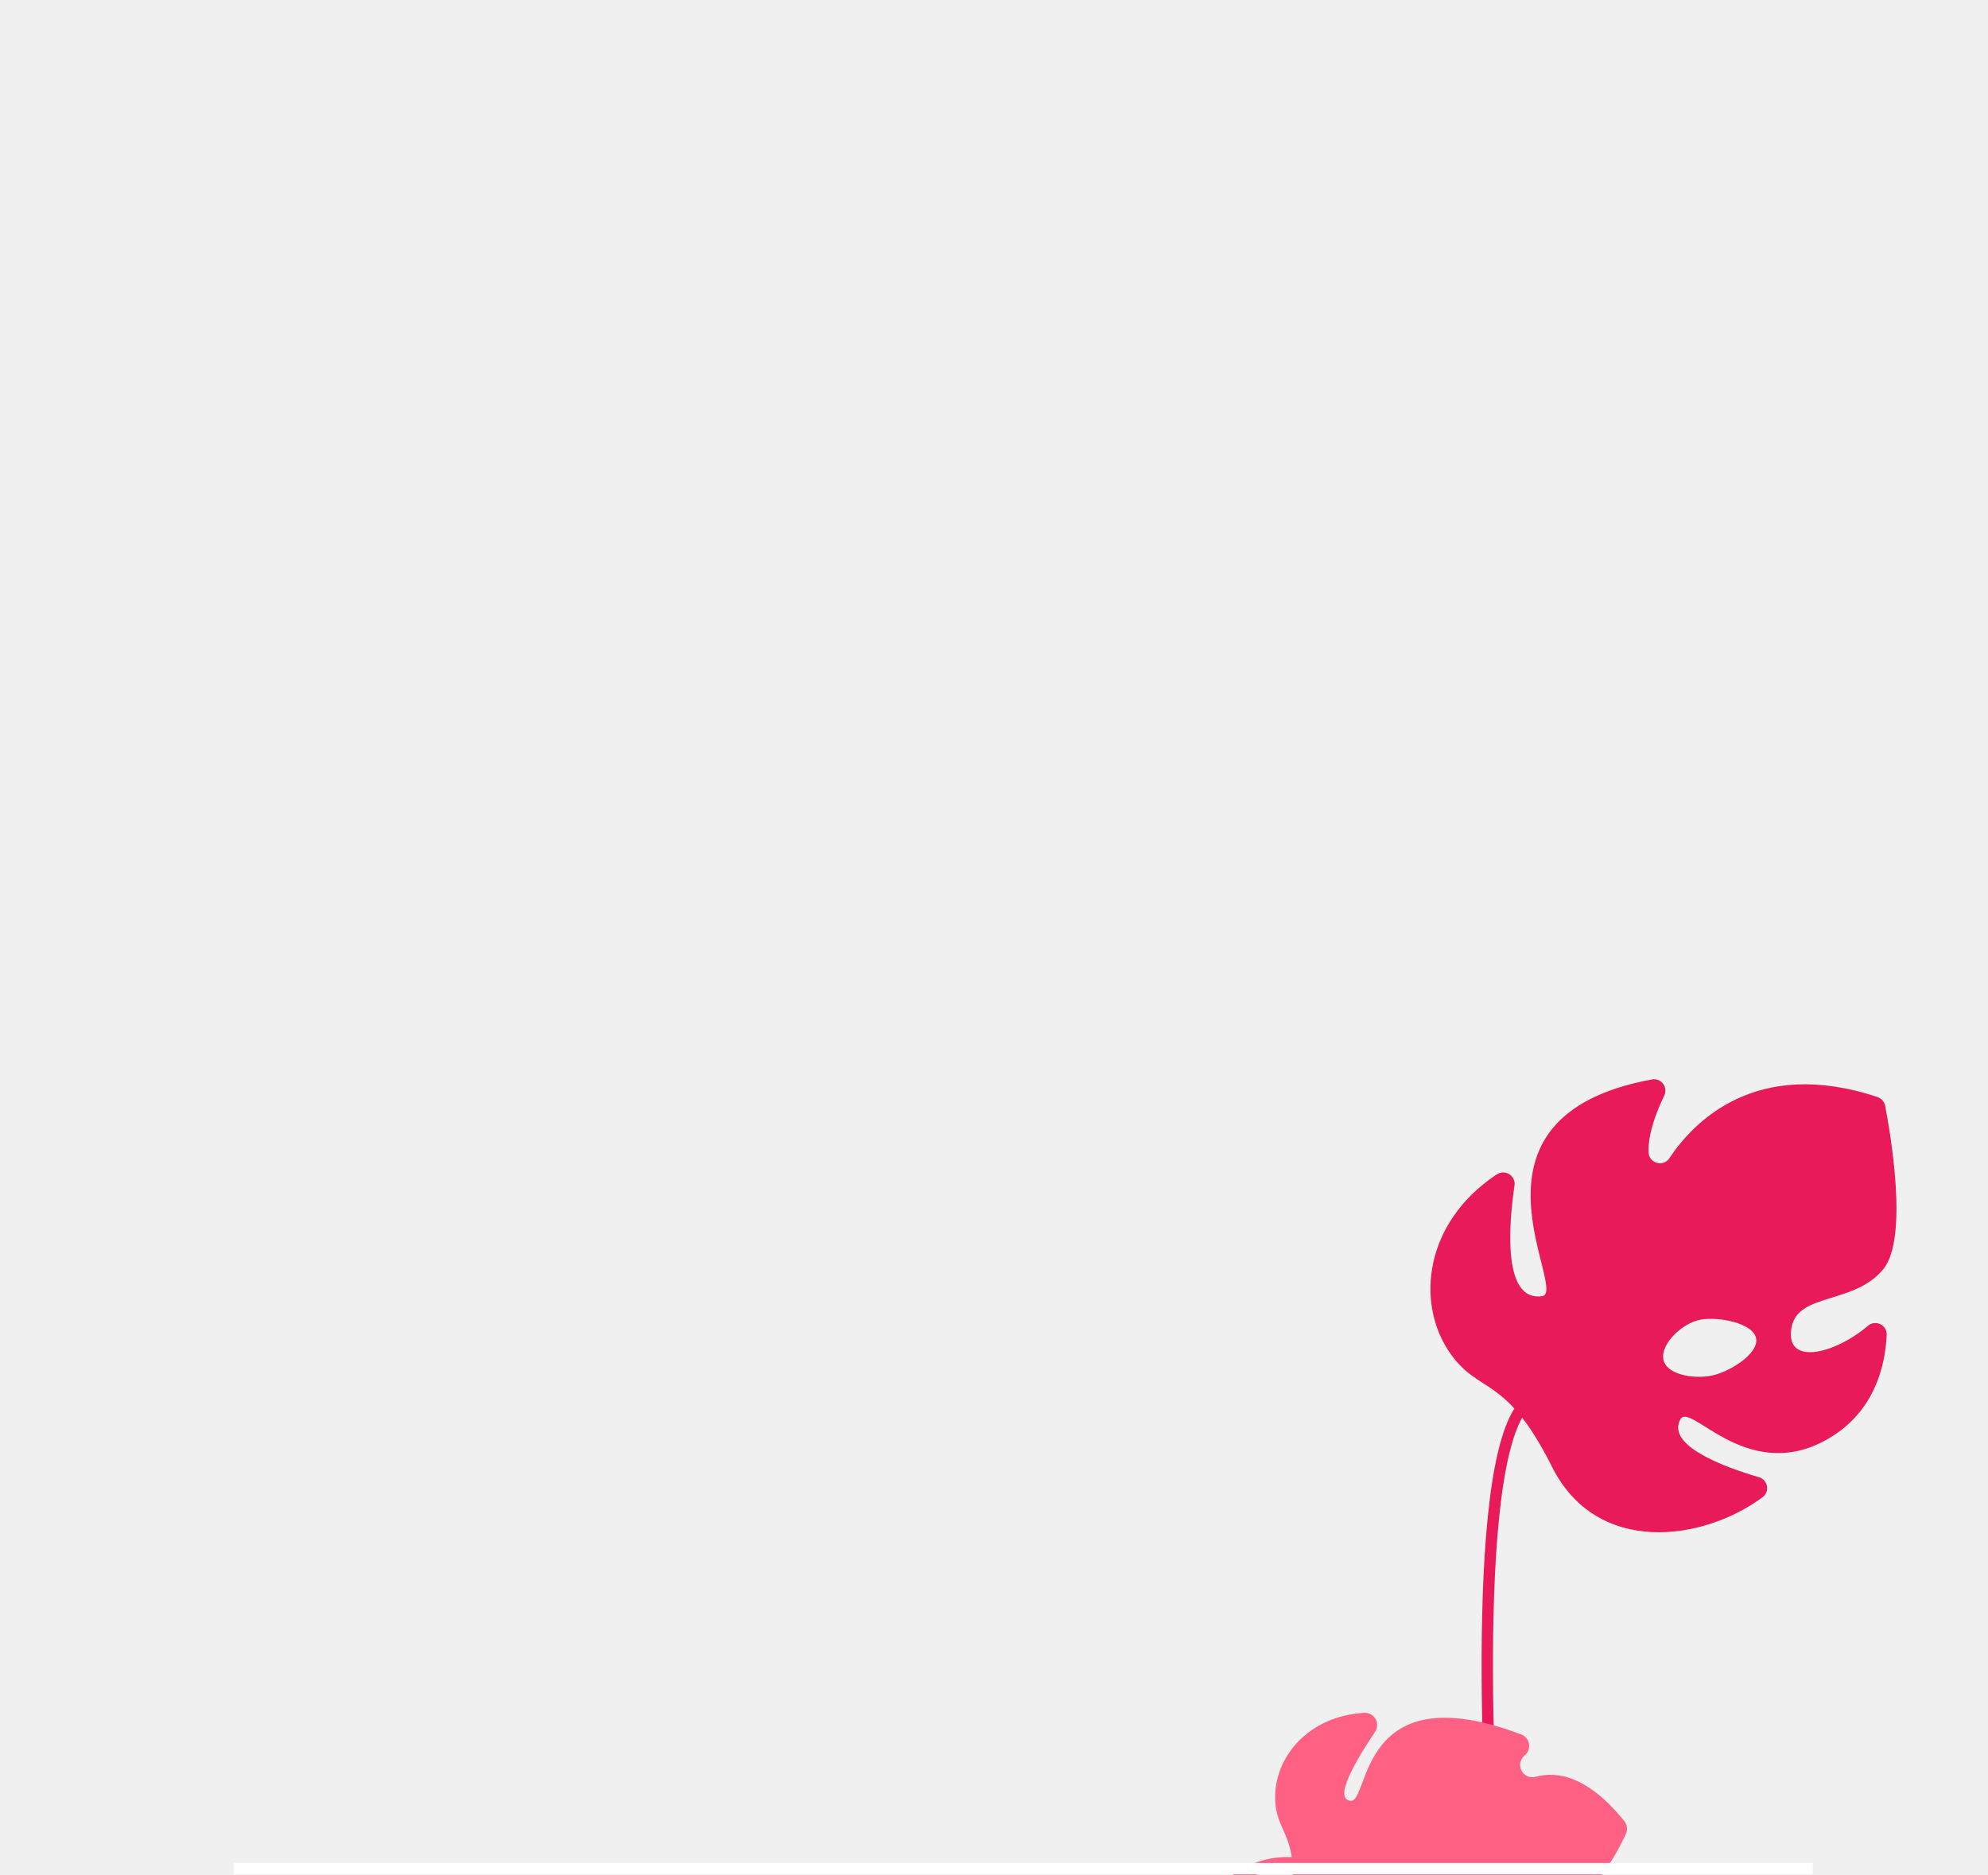
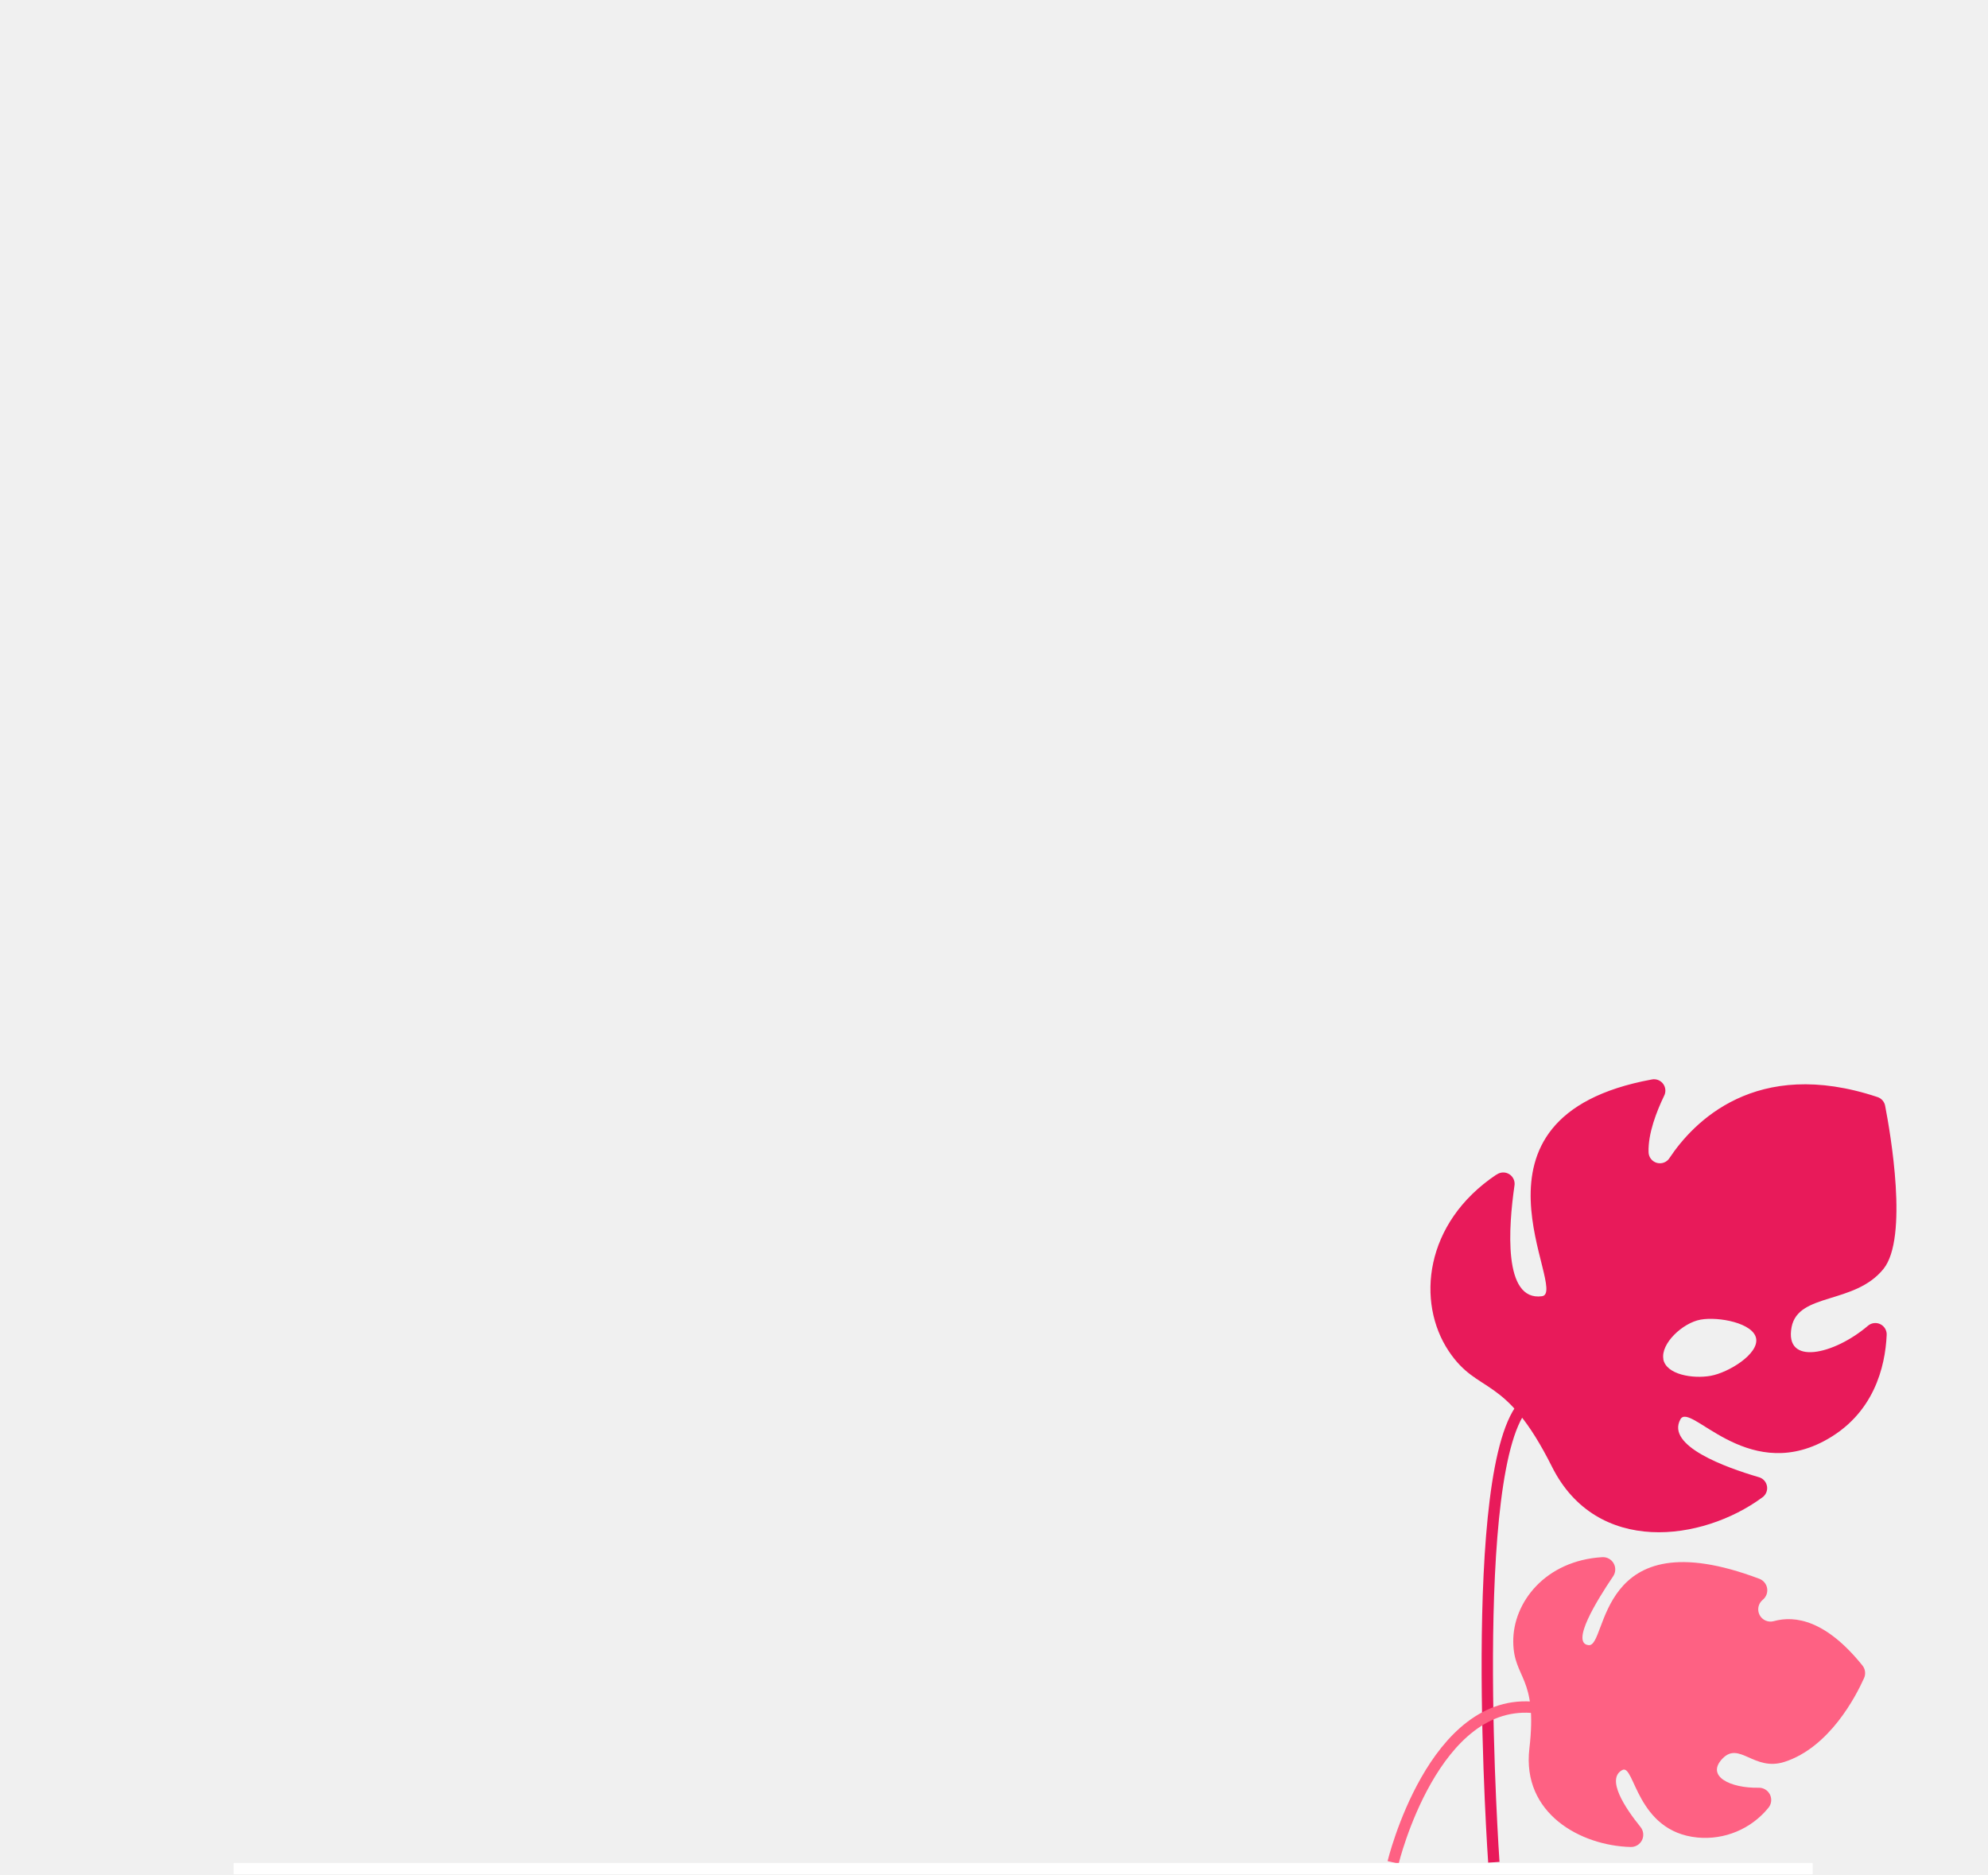
<svg xmlns="http://www.w3.org/2000/svg" viewBox="0 0 350 330" width="350" height="330">
  <defs>
    <path id="path" d="M 179 111 C 203.19 101.76 208.8 95.16 208.42 90.56 C 207.18 75.43 138.73 51.78 96 84 C 93.07 86.21 64.34 108.52 67 138 C 70.54 177.18 126.83 199.15 142.7 205.35 C 196.35 226.29 237.13 214.14 244.48 232.53 C 247.37 239.78 245.26 252.22 223 275" fill="none" stroke="#000" stroke-miterlimit="10" />
  </defs>
  <g id="plant-back">
-     <path id="plant-back-leave" d="M263.47,206.82a2,2,0,0,1,3.15,2c-1,7-2.07,20.33,4.85,19.4,4.94-.66-16.65-31.53,19.32-38.16a2,2,0,0,1,2.18,2.89c-1.32,2.74-2.83,6.61-2.73,9.9a2,2,0,0,0,3.71,1c4.1-6.15,15.1-17.86,36.59-10.7a2,2,0,0,1,1.35,1.54c0.93,4.8,4.13,23.24-.29,28.72-5.09,6.31-15,4.14-16.18,10.25-1.3,6.91,7.51,4.82,13.42-.22a2,2,0,0,1,3.32,1.64c-0.25,5.45-2.18,14-11.12,18.69-13.78,7.21-23.48-7-25.19-3.88-2.59,4.66,7.94,8.47,13.78,10.18a2,2,0,0,1,.61,3.59c-10.52,7.74-29.13,10.28-37-5.41-8.3-16.59-12.93-12.49-18.19-20.38-5.71-8.57-4.33-22.54,8.38-31.05m29.4,32.47c0.5,2.73,5.2,3.51,8.35,2.94s8.47-3.83,8-6.56-6.62-3.9-9.78-3.33-7.05,4.22-6.55,6.95" fill="#e81a5a" style="transform-origin: 267px 249px;">
-       <animateTransform attributeName="transform" type="rotate" calcMode="spline" values="0; -4; -8; -4; 0" keySplines="0.42 0 1.0 1.0;                     0 0 0.58 1.0;                     0.42 0 1.0 1.0;                     0 0 0.58 1.0" dur="1300ms" repeatCount="indefinite" />
+     <path id="plant-back-leave" d="M263.47,206.82a2,2,0,0,1,3.15,2c-1,7-2.07,20.33,4.85,19.4,4.94-.66-16.65-31.53,19.32-38.16a2,2,0,0,1,2.18,2.89c-1.32,2.74-2.83,6.61-2.73,9.9a2,2,0,0,0,3.71,1c4.1-6.15,15.1-17.86,36.59-10.7a2,2,0,0,1,1.35,1.54c0.93,4.8,4.13,23.24-.29,28.72-5.09,6.31-15,4.14-16.18,10.25-1.3,6.91,7.51,4.82,13.42-.22a2,2,0,0,1,3.32,1.64c-0.25,5.45-2.18,14-11.12,18.69-13.78,7.21-23.48-7-25.19-3.88-2.59,4.66,7.94,8.47,13.78,10.18a2,2,0,0,1,.61,3.59c-10.52,7.74-29.13,10.28-37-5.41-8.3-16.59-12.93-12.49-18.19-20.38-5.71-8.57-4.33-22.54,8.38-31.05m29.4,32.47c0.5,2.73,5.2,3.51,8.35,2.94s8.47-3.83,8-6.56-6.62-3.9-9.78-3.33-7.05,4.22-6.55,6.95" fill="#e81a5a">
+       <animateTransform attributeName="transform" type="rotate" calcMode="spline" values="0 267 249; -4 267 249; -8 267 249; -4 267 249; 0 267 249" keySplines="0.42 0 1.0 1.0;                     0 0 0.58 1.0;                     0.42 0 1.0 1.0;                     0 0 0.58 1.0" dur="1300ms" repeatCount="indefinite" />
    </path>
    <path id="plant-back-stem" d="M263,327.88s-4.91-70.27,5.54-80.72" fill="none" stroke="#e81a5a" stroke-miterlimit="10" stroke-width="2" />
  </g>
-   <g id="case" transform="translate(-224 -275) rotate(30) scale(0 0)" style="transform-origin: 223px 276px;">
-     <animateMotion path="M 179 111 C 203.19 101.76 208.8 95.16 208.42 90.56 C 207.18 75.43 138.73 51.78 96 84 C 93.07 86.21 64.34 108.52 67 138 C 70.54 177.18 126.83 199.15 142.7 205.35 C 196.35 226.29 237.13 214.14 244.48 232.53 C 247.37 239.78 245.26 252.22 223 275" calcMode="linear" begin="0ms" keyPoints="0; 0.09; 0.09; 1" keyTimes="0; 0.198; 0.323; 1" dur="2017ms" fill="freeze" />
-     <animateTransform attributeName="transform" type="translate" from="-224 -275" to="-224 -275" dur="2017ms" fill="freeze" />
-     <animateTransform attributeName="transform" type="rotate" calcMode="spline" values="30; 30; -30; 20; 18.29; -6.48; 0" keyTimes="0; 0.323; 0.521; 0.703; 0.785; 0.95; 1" keySplines="0.33, 0, 0.67, 1;                   0.33, 0, 0.67, 1;                   0.33, 0, 0.67, 1;                   0.33, 0, 0.67, 1;                   0.33, 0, 0.67, 1;                   0.17, 0, 0.83, 1" dur="2017ms" fill="freeze" additive="sum" />
+   <g id="case" transform="translate(223 276) scale(0 0) translate(-223 -276)">
+     <animateMotion path="M0,0c24.19,-9.24,29.8,-15.84,29.42,-20.44c-1.24,-15.13,-69.69,-38.78,-112.42,-6.56c-2.93,2.21,-31.66,24.52,-29,54c3.54,39.18,59.83,61.15,75.7,67.35c53.65,20.94,94.43,8.79,101.78,27.18c2.89,7.25,0.78,19.69,-21.48,42.47" calcMode="linear" begin="0ms" keyPoints="0; 0.09; 0.09; 1" keyTimes="0; 0.198; 0.323; 1" dur="2017ms" fill="freeze" />
+     <animateTransform attributeName="transform" type="translate" from="-45 -164" to="-45 -164" dur="2017ms" fill="freeze" />
+     <animateTransform attributeName="transform" type="rotate" calcMode="spline" values="30 223 276; 30 223 276; -30 223 276; 20 223 276; 18.29 223 276; -6.48 223 276; 0 223 276" keyTimes="0; 0.323; 0.521; 0.703; 0.785; 0.95; 1" keySplines="0.33, 0, 0.67, 1;                   0.33, 0, 0.67, 1;                   0.33, 0, 0.67, 1;                   0.33, 0, 0.67, 1;                   0.33, 0, 0.67, 1;                   0.17, 0, 0.83, 1" dur="2017ms" fill="freeze" additive="sum" />
+     <animateTransform attributeName="transform" type="translate" values="223 276; 223 276" keyTimes="0; 1" keySplines="0 0 0.58 1.0" dur="2017ms" fill="freeze" additive="sum" />
    <animateTransform attributeName="transform" type="scale" calcMode="spline" values="0 0; 0 0; 0.2 0.2; 1 1" keyTimes="0; 0.198; 0.323; 1" keySplines="0 0 0.58 1.0;                   0 0 0.58 1.0;                   0 0 0.58 1.0" dur="2017ms" fill="freeze" additive="sum" />
+     <animateTransform attributeName="transform" type="translate" values="-223 -276; -223 -276" keyTimes="0; 1" keySplines="0 0 0.58 1.0" dur="2017ms" fill="freeze" additive="sum" />
    <g id="case-box">
      <path d="M251.89,328.88a3.54,3.54,0,0,0,3.53-3.53v-5.07a3.53,3.53,0,1,0-7.06,0v5.07a3.55,3.55,0,0,0,3.53,3.53" fill="#a67ee5" />
      <path d="M251.89,328.88a3.54,3.54,0,0,0,3.53-3.53v-5.07a3.53,3.53,0,1,0-7.06,0v5.07A3.55,3.55,0,0,0,251.89,328.88Z" fill="none" stroke="#fff" stroke-miterlimit="10" stroke-width="2" />
      <path d="M176.35,328.88a3.54,3.54,0,0,0,3.53-3.53v-5.07a3.53,3.53,0,1,0-7.06,0v5.07a3.54,3.54,0,0,0,3.53,3.53" fill="#a67ee5" />
      <path d="M176.35,328.88a3.54,3.54,0,0,0,3.53-3.53v-5.07a3.53,3.53,0,1,0-7.06,0v5.07A3.54,3.54,0,0,0,176.35,328.88Z" fill="none" stroke="#fff" stroke-miterlimit="10" stroke-width="2" />
      <path d="M170.92,320.29h74.5a11.38,11.38,0,0,0,11.35-11.35V242.86a11.38,11.38,0,0,0-11.35-11.35h-74.5a11.38,11.38,0,0,0-11.35,11.35v66.08a11.38,11.38,0,0,0,11.35,11.35" fill="#a67ee5" />
      <rect x="159.57" y="231.51" width="97.2" height="88.78" rx="11.35" ry="11.35" fill="none" stroke="#fff" stroke-miterlimit="10" stroke-width="2" />
      <path d="M199.26,219.15h32.4a4.09,4.09,0,0,1,4.08,4.08v16a1.19,1.19,0,0,1-1.19,1.19h-2.7a1.19,1.19,0,0,1-1.19-1.19V224.86a1.27,1.27,0,0,0-1.27-1.27H201.53a1.27,1.27,0,0,0-1.27,1.27v14.38a1.19,1.19,0,0,1-1.19,1.19h-2.7a1.19,1.19,0,0,1-1.19-1.19v-16a4.1,4.1,0,0,1,4.09-4.08" fill="#a67ee5" />
      <path d="M199.26,219.15h32.4a4.09,4.09,0,0,1,4.08,4.08v16a1.19,1.19,0,0,1-1.19,1.19h-2.7a1.19,1.19,0,0,1-1.19-1.19V224.86a1.27,1.27,0,0,0-1.27-1.27H201.53a1.27,1.27,0,0,0-1.27,1.27v14.38a1.19,1.19,0,0,1-1.19,1.19h-2.7a1.19,1.19,0,0,1-1.19-1.19v-16A4.1,4.1,0,0,1,199.26,219.15Z" fill="none" stroke="#fff" stroke-miterlimit="10" stroke-width="2" />
      <path d="M185.34,320.29h74.5a11.38,11.38,0,0,0,11.35-11.35V242.86a11.38,11.38,0,0,0-11.35-11.35h-74.5A11.38,11.38,0,0,0,174,242.86v66.08a11.39,11.39,0,0,0,11.35,11.35" fill="#a67ee5" />
      <path d="M185.34,320.29h74.5a11.38,11.38,0,0,0,11.35-11.35V242.86a11.38,11.38,0,0,0-11.35-11.35h-74.5A11.38,11.38,0,0,0,174,242.86v66.08A11.39,11.39,0,0,0,185.34,320.29Z" fill="none" stroke="#fff" stroke-miterlimit="10" stroke-width="2" />
      <line x1="254.22" y1="252.43" x2="190.97" y2="252.43" fill="none" stroke="#fff" stroke-linecap="round" stroke-miterlimit="10" stroke-width="2" />
      <line x1="254.22" y1="275.9" x2="190.97" y2="275.9" fill="none" stroke="#fff" stroke-linecap="round" stroke-miterlimit="10" stroke-width="2" />
      <line x1="254.22" y1="299.38" x2="190.97" y2="299.38" fill="none" stroke="#fff" stroke-linecap="round" stroke-miterlimit="10" stroke-width="2" />
      <path d="M168.12,253.68h0.67v44.46h-0.67a3.53,3.53,0,0,1-3.52-3.51V257.2a3.52,3.52,0,0,1,3.52-3.52" fill="#a67ee5" />
      <path d="M168.12,253.68h0.67v44.46h-0.67a3.53,3.53,0,0,1-3.52-3.51V257.2A3.52,3.52,0,0,1,168.12,253.68Z" fill="none" stroke="#fff" stroke-miterlimit="10" stroke-width="2" />
    </g>
    <g id="case-parachute">
      <line x1="215.46" y1="218.86" x2="159.87" y2="139.03" fill="none" stroke="#fff" stroke-linecap="round" stroke-linejoin="round" stroke-width="2" />
      <line x1="215.46" y1="218.86" x2="196.93" y2="139.03" fill="none" stroke="#fff" stroke-linecap="round" stroke-linejoin="round" stroke-width="2" />
      <line x1="233.99" y1="139.03" x2="215.46" y2="218.86" fill="none" stroke="#fff" stroke-linecap="round" stroke-linejoin="round" stroke-width="2" />
      <line x1="271.04" y1="139.03" x2="215.46" y2="218.86" fill="none" stroke="#fff" stroke-linecap="round" stroke-linejoin="round" stroke-width="2" />
      <g>
        <path d="M215.46,83.44A55.58,55.58,0,0,1,271,139c0-6.76-8.3-12.25-18.53-12.25s-18.31,5.35-18.52,12c0,0.08,0,.17,0,0.26,0-6.76-8.3-12.25-18.53-12.25s-18.54,5.49-18.54,12.25c0-.09,0-0.17,0-0.26-0.22-6.64-8.42-12-18.52-12s-18.52,5.49-18.52,12.25a55.58,55.58,0,0,1,55.59-55.59m0-1.66A57.31,57.31,0,0,0,158.22,139a1.66,1.66,0,1,0,3.32,0c0-5.84,7.57-10.59,16.87-10.59,9.11,0,16.68,4.66,16.86,10.38V139a1.66,1.66,0,0,0,3.32,0c0-5.84,7.57-10.59,16.87-10.59s16.87,4.75,16.87,10.59a1.66,1.66,0,0,0,3.32,0v-0.21c0.18-5.73,7.74-10.39,16.86-10.39,9.3,0,16.87,4.75,16.87,10.59a1.66,1.66,0,1,0,3.32,0,57.3,57.3,0,0,0-57.23-57.25" fill="#fff" />
        <path d="M215.46,83.44c9.92,0,18,20.9,18.54,55.33,0.21-6.65,8.41-12,18.52-12S271,132.27,271,139a55.59,55.59,0,0,0-55.59-55.59" fill="#e81a5a" />
        <path d="M215.45,83.44A55.58,55.58,0,0,0,159.87,139c0-6.76,8.3-12.25,18.52-12.25s18.3,5.35,18.52,12c0.52-34.43,8.61-55.32,18.53-55.32" fill="#fe6183" />
        <path d="M215.46,83.44c-9.93,0-18,20.9-18.54,55.32,0,0.09,0,.17,0,0.26,0-6.76,8.3-12.25,18.53-12.25S234,132.27,234,139c0-.09,0-0.17,0-0.26-0.51-34.43-8.6-55.33-18.52-55.33" fill="#f7396b" />
      </g>
    </g>
  </g>
  <g id="clouds" transform="translate(35 0)" opacity="0">
    <animate attributeType="CSS" attributeName="opacity" from="0" to="1" dur="150ms" fill="freeze" />
    <animateTransform id="cloudsEntering" attributeName="transform" type="translate" calcMode="spline" values="35 0; 0 0" keySplines="0 0 0.58 1.0" dur="400ms" fill="freeze" />
    <animate attributeType="CSS" attributeName="opacity" from="1" to="0" begin="1000ms" dur="300ms" fill="freeze" />
    <animateTransform attributeName="transform" type="translate" calcMode="spline" values="0 0; 0 -70" keySplines="0.42 0 1.0 1.0" begin="1000ms" dur="300ms" fill="freeze" additive="sum" />
    <g id="cloud-left">
      <g id="cloud-left-top">
        <path d="M85.22,67.45H57.86a12.4,12.4,0,1,0-24.8,0H15.13" fill="none" stroke="#fff" stroke-linecap="round" stroke-miterlimit="10" stroke-width="2" />
        <line x1="93.48" y1="67.45" x2="115.68" y2="67.45" fill="none" stroke="#fff" stroke-linecap="round" stroke-miterlimit="10" stroke-width="2" />
      </g>
      <line id="cloud-left-bottom" x1="65.43" y1="77.72" x2="105.21" y2="77.72" fill="none" stroke="#fff" stroke-linecap="round" stroke-miterlimit="10" stroke-width="2" />
    </g>
    <g id="cloud-mid" transform="translate(50 0)">
      <animateTransform attributeName="transform" type="translate" calcMode="spline" values="50 0; 0 0" keySplines="0 0 0.58 1.0" dur="350ms" fill="freeze" />
      <path d="M235.77,119H216.32a35.49,35.49,0,0,0-68-13.69A26.34,26.34,0,0,0,135.43,102a26.72,26.72,0,0,0-24.8,17H95.48a10.49,10.49,0,0,0,0,21h140.3a10.49,10.49,0,0,0,0-21" fill="#fff" />
    </g>
    <g id="cloud-right" transform="translate(70 0)">
      <animateTransform attributeName="transform" type="translate" calcMode="spline" values="70 0; 0 0" keySplines="0 0 0.58 1.0" dur="350ms" fill="freeze" />
      <line id="cloud-right-bottom" x1="272.13" y1="145.27" x2="311.9" y2="145.27" fill="none" stroke="#fff" stroke-linecap="round" stroke-miterlimit="10" stroke-width="2" />
      <line id="cloud-right-top" x1="300.17" y1="135" x2="322.37" y2="135" fill="none" stroke="#fff" stroke-linecap="round" stroke-miterlimit="10" stroke-width="2" />
    </g>
  </g>
-   <g id="plant-front" style="transform-origin: 245px 329px;" transform="rotate(7)">
-     <animateTransform attributeName="transform" type="rotate" calcMode="spline" values="6; 1; -4; -1; 2; 0; 0; 7" keyTimes="0; 0.14; 0.28; 0.42; 0.56; 0.7; 0.84; 1" keySplines="0.42, 0, 1.0,  1.0;                   0, 0, 0.58, 1.0;                   0.42, 0, 1.0,  1.0;                   0, 0, 0.58, 1.0;                   0, 0, 0.58, 1.0;                   0  0  1.0   1.0;                   0, 0, 0.58, 1.0" dur="2000ms" repeatCount="indefinite" />
+   <g id="plant-front" transform="rotate(7 245 329)">
+     <animateTransform attributeName="transform" type="rotate" calcMode="spline" values="6 245 329; 1 245 329; -4 245 329; -1 245 329; 2 245 329; 0 245 329; 0 245 329; 7 245 329" keyTimes="0; 0.14; 0.28; 0.42; 0.56; 0.7; 0.84; 1" keySplines="0.42, 0, 1.0,  1.0;                   0, 0, 0.58, 1.0;                   0.42, 0, 1.0,  1.0;                   0, 0, 0.58, 1.0;                   0, 0, 0.58, 1.0;                   0  0  1.0   1.0;                   0, 0, 0.58, 1.0" dur="2000ms" repeatCount="indefinite" />
    <path id="plant-front-leave" d="M322.92,283.4a2.14,2.14,0,0,1,.55,2.17c-1.06,3.43-4.58,12.85-12.1,16.34-5.13,2.38-8.33-2.7-10.92.77s2.1,5,6.92,4.31a2.16,2.16,0,0,1,2.14,3.34A14.34,14.34,0,0,1,297.78,317c-10.84.27-12.55-11.58-14.57-10.19-2.72,1.89,1.27,6.55,4.39,9.57a2.16,2.16,0,0,1-1.3,3.71c-8.76.84-19.72-3.51-19.8-15-0.08-12.94-4.25-11.8-5.11-18.35-0.91-6.88,3.88-14.88,13.74-16.69a2.16,2.16,0,0,1,2.31,3.11c-2.41,4.73-6,12.6-2.82,12.56,3.46,0-1.58-22.58,28.43-15.26a2.16,2.16,0,0,1,1.09,3.54l-0.1.11a2.16,2.16,0,0,0,2.41,3.45c3.66-1.52,9.16-1.27,16.47,5.84" fill="#fe6183" />
    <path id="plant-front-stem" d="M245.13,327.88s3.48-30.11,21.7-30.11" fill="none" stroke="#fe6183" stroke-miterlimit="10" stroke-width="2" />
  </g>
  <g id="ground">
    <line x1="41.13" y1="329" x2="319.13" y2="329" fill="none" stroke="#fff" stroke-width="2" />
  </g>
</svg>
